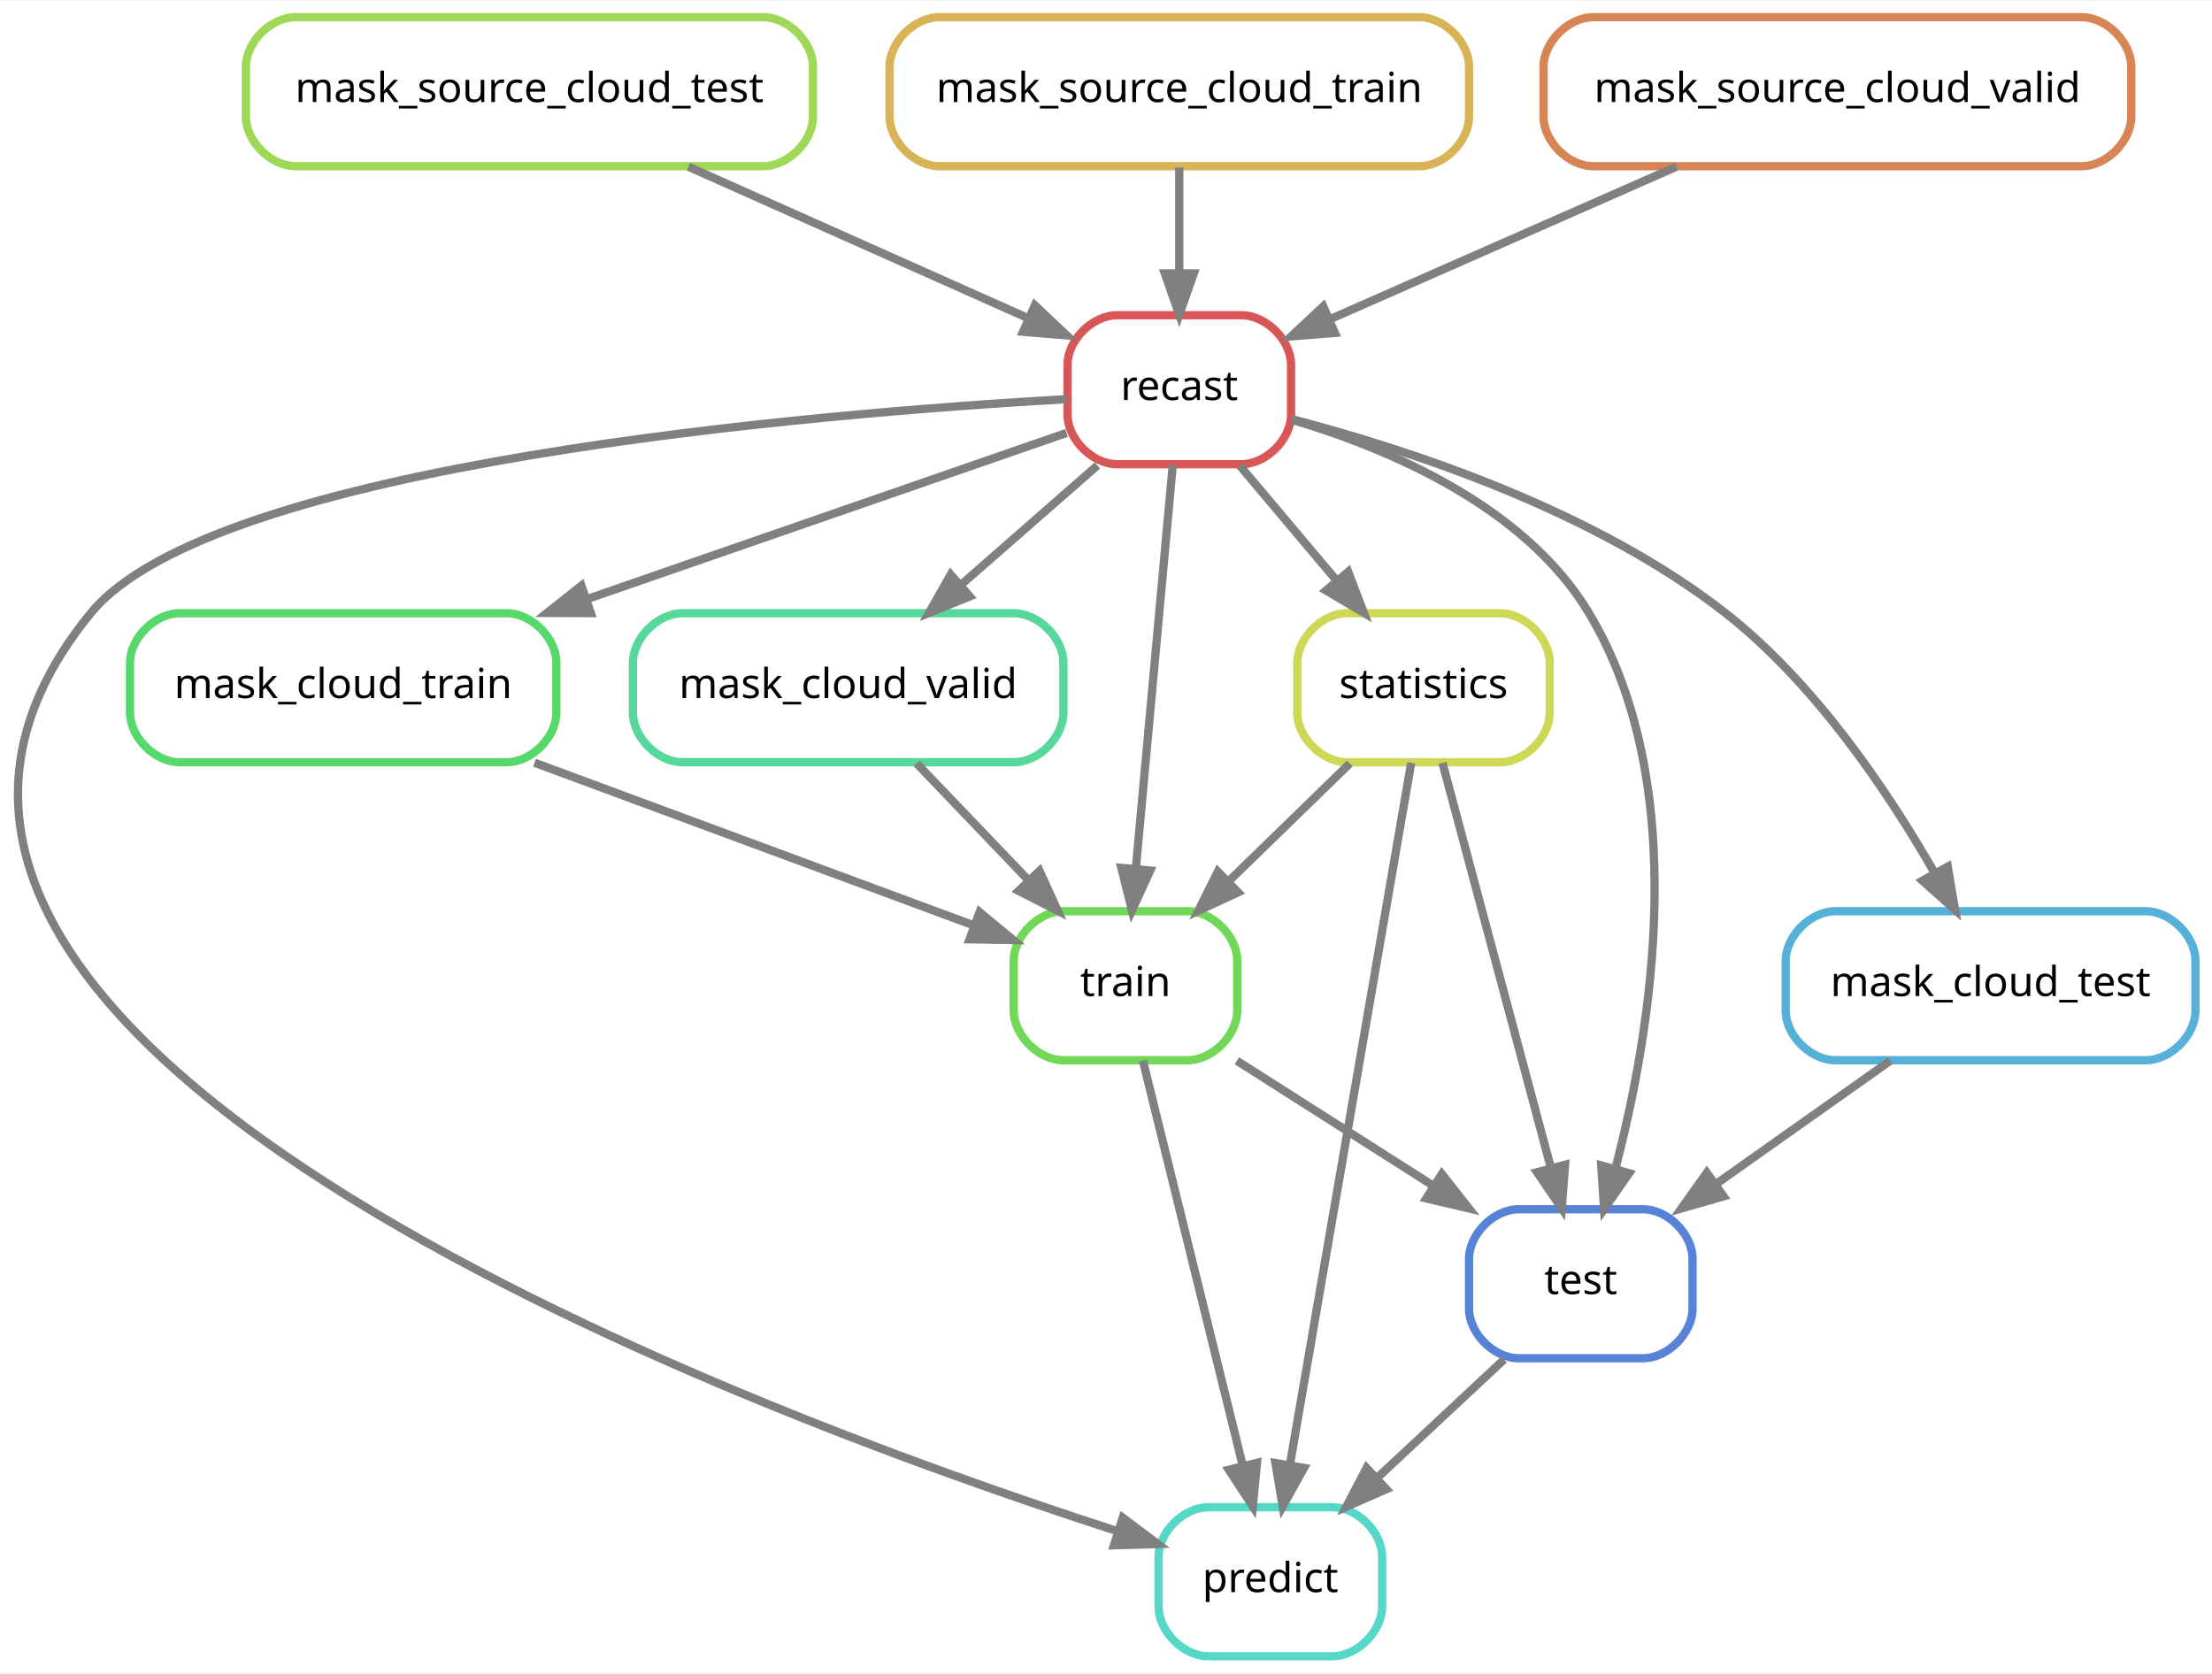
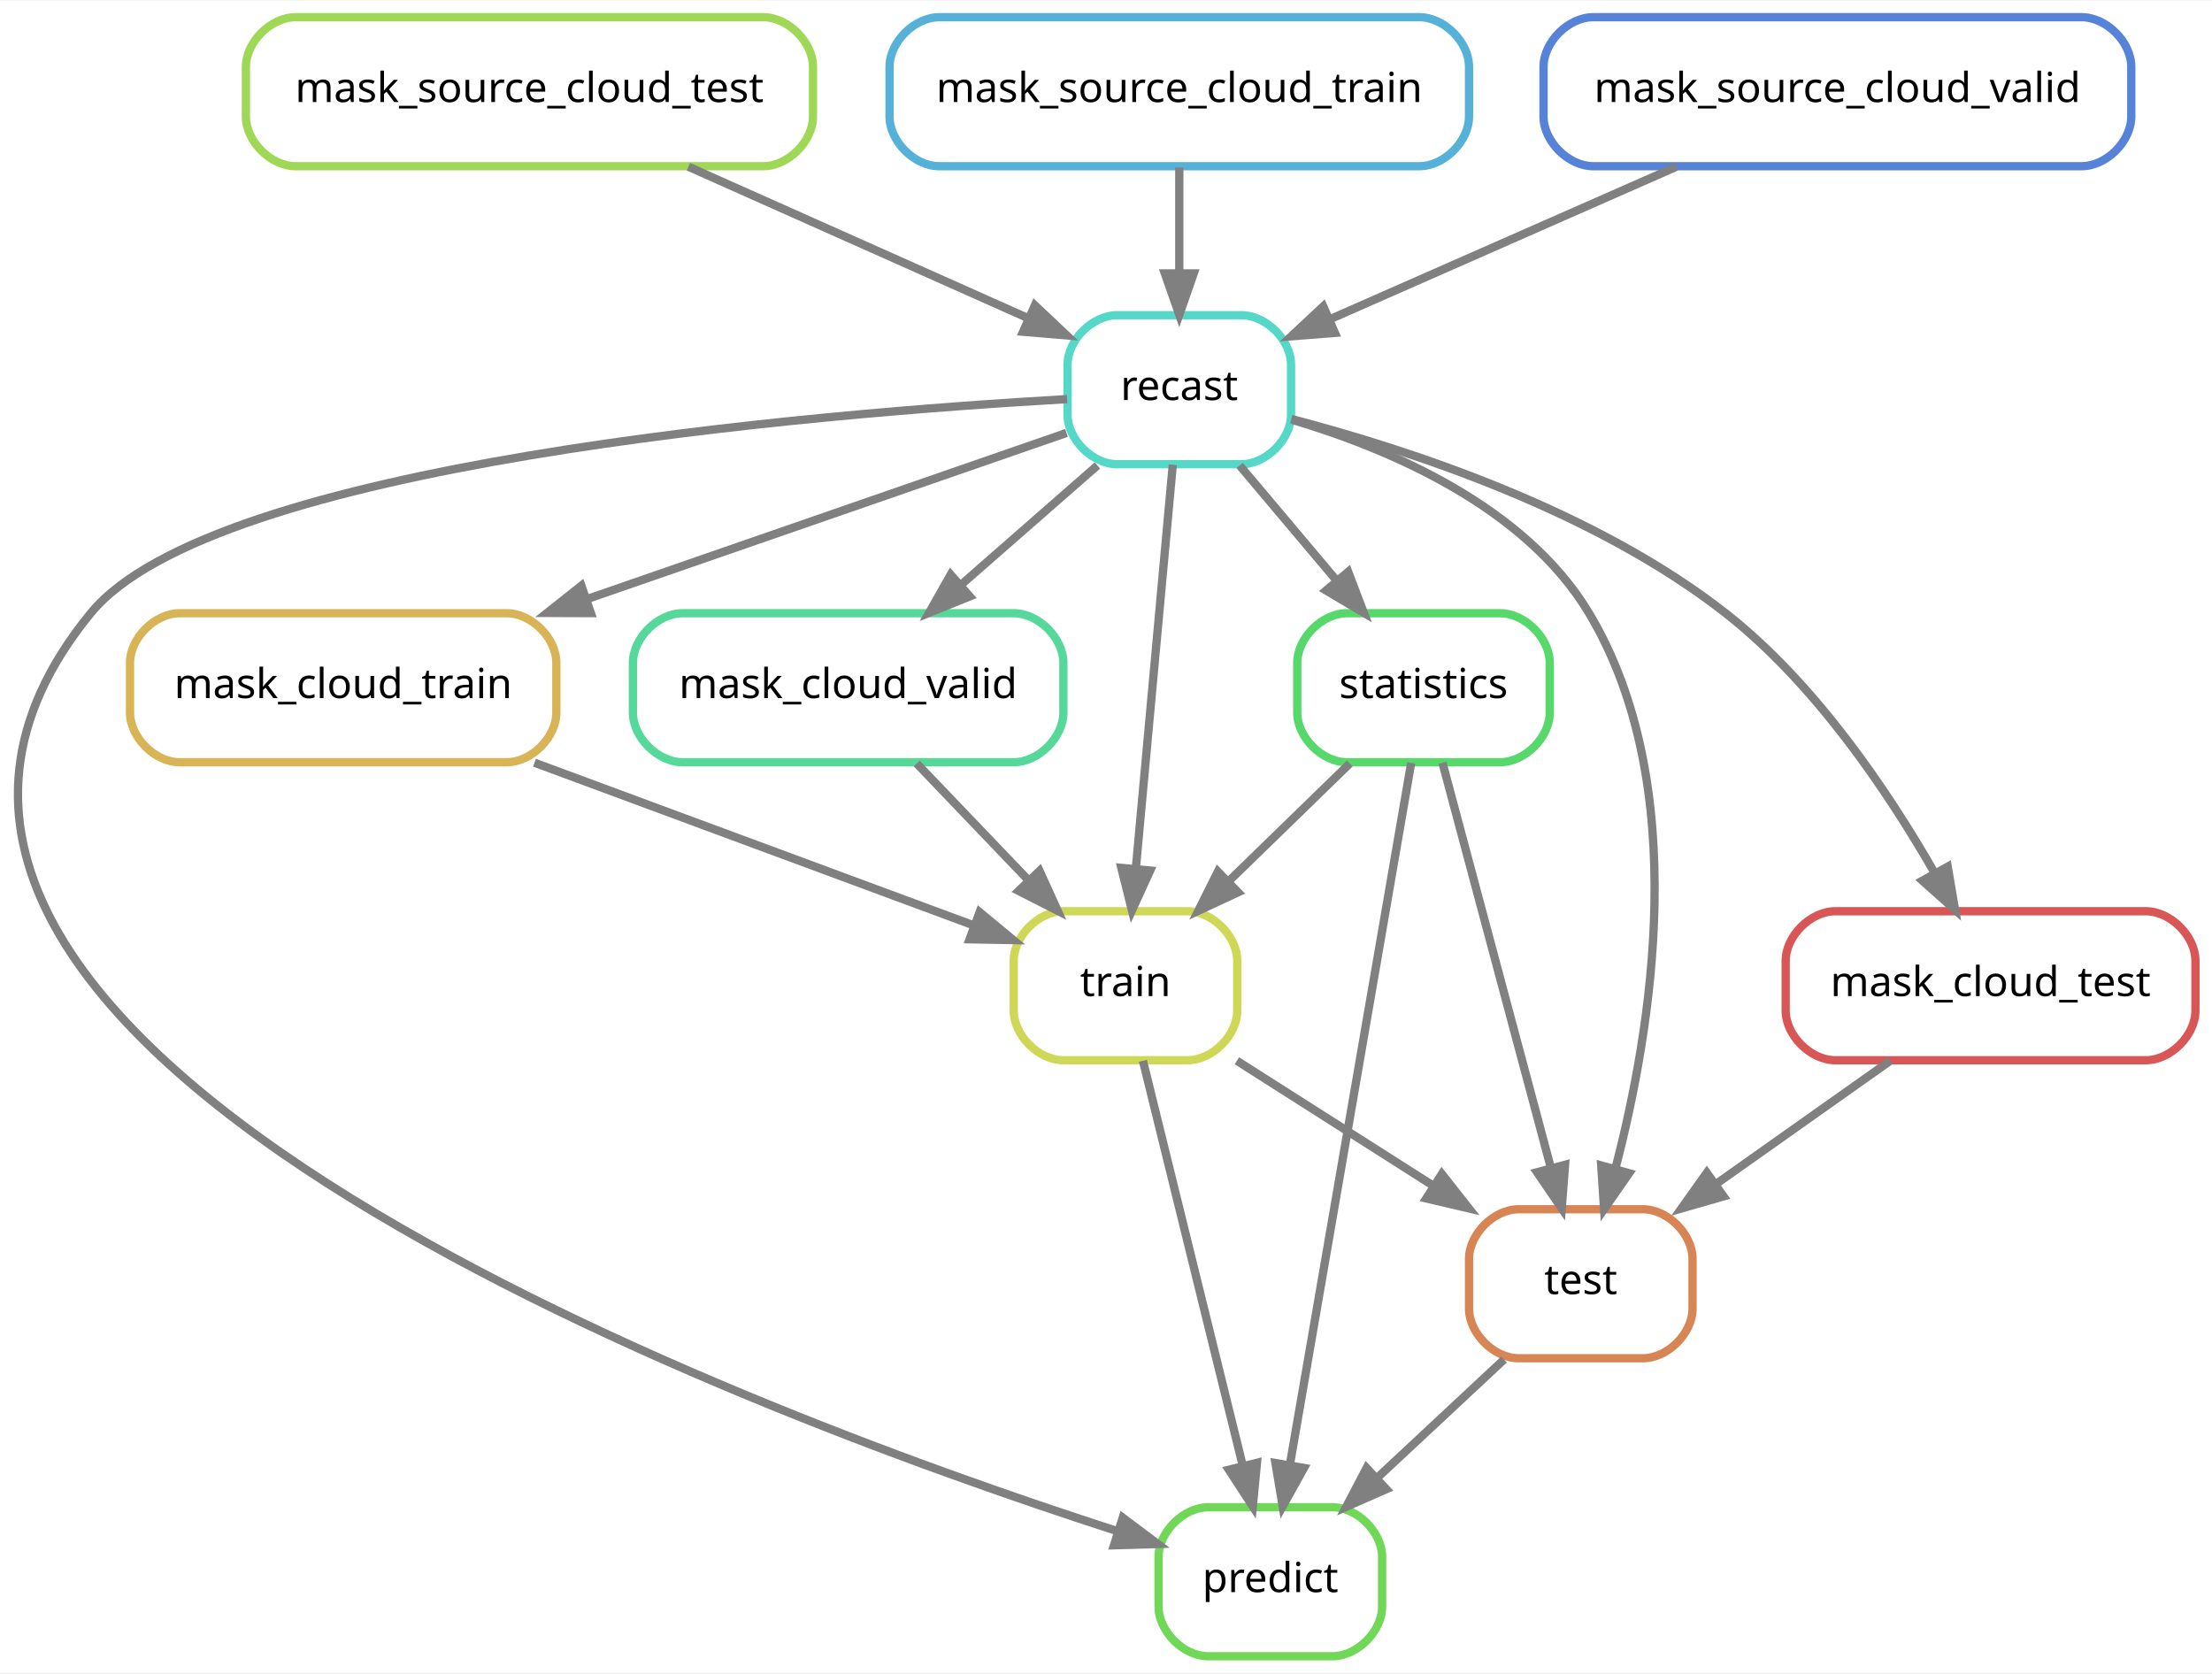
<svg xmlns="http://www.w3.org/2000/svg" width="534pt" height="404pt" viewBox="0.00 0.00 534.41 404.00">
  <g id="graph0" class="graph" transform="scale(1 1) rotate(0) translate(4 400)">
    <polygon fill="white" stroke="transparent" points="-4,4 -4,-400 530.41,-400 530.41,4 -4,4" />
    <g id="node1" class="node">
-       <path fill="none" stroke="#56d8c9" stroke-width="2" d="M317.91,-36C317.91,-36 287.91,-36 287.91,-36 281.91,-36 275.91,-30 275.91,-24 275.91,-24 275.91,-12 275.91,-12 275.91,-6 281.91,0 287.91,0 287.91,0 317.91,0 317.91,0 323.91,0 329.91,-6 329.91,-12 329.91,-12 329.91,-24 329.91,-24 329.91,-30 323.91,-36 317.91,-36" />
+       <path fill="none" stroke="#70d856" stroke-width="2" d="M317.91,-36C317.91,-36 287.91,-36 287.91,-36 281.91,-36 275.91,-30 275.91,-24 275.91,-24 275.91,-12 275.91,-12 275.91,-6 281.91,0 287.91,0 287.91,0 317.91,0 317.91,0 323.91,0 329.91,-6 329.91,-12 329.91,-12 329.91,-24 329.91,-24 329.91,-30 323.91,-36 317.91,-36" />
      <text text-anchor="middle" x="302.91" y="-15.5" font-family="sans" font-size="10.00">predict</text>
    </g>
    <g id="node2" class="node">
-       <path fill="none" stroke="#d85656" stroke-width="2" d="M295.91,-324C295.91,-324 265.91,-324 265.91,-324 259.91,-324 253.91,-318 253.91,-312 253.91,-312 253.91,-300 253.91,-300 253.91,-294 259.91,-288 265.91,-288 265.91,-288 295.91,-288 295.91,-288 301.91,-288 307.91,-294 307.91,-300 307.91,-300 307.91,-312 307.91,-312 307.91,-318 301.91,-324 295.91,-324" />
+       <path fill="none" stroke="#56d8c9" stroke-width="2" d="M295.91,-324C295.91,-324 265.91,-324 265.91,-324 259.91,-324 253.91,-318 253.91,-312 253.91,-312 253.91,-300 253.91,-300 253.91,-294 259.91,-288 265.91,-288 265.91,-288 295.91,-288 295.91,-288 301.91,-288 307.91,-294 307.91,-300 307.91,-300 307.91,-312 307.91,-312 307.91,-318 301.91,-324 295.91,-324" />
      <text text-anchor="middle" x="280.91" y="-303.5" font-family="sans" font-size="10.00">recast</text>
    </g>
-     <g id="edge2" class="edge">
+     <g id="edge1" class="edge">
      <path fill="none" stroke="grey" stroke-width="2" d="M253.81,-303.73C192.78,-300.24 47.56,-288.22 17.91,-252 -65.77,-149.77 171.52,-60.71 265.99,-30.21" />
      <polygon fill="grey" stroke="grey" stroke-width="2" points="267.25,-33.48 275.72,-27.12 265.13,-26.81 267.25,-33.48" />
    </g>
    <g id="node6" class="node">
-       <path fill="none" stroke="#ced856" stroke-width="2" d="M358.41,-252C358.41,-252 321.41,-252 321.41,-252 315.41,-252 309.41,-246 309.41,-240 309.41,-240 309.41,-228 309.41,-228 309.41,-222 315.41,-216 321.41,-216 321.41,-216 358.41,-216 358.41,-216 364.41,-216 370.41,-222 370.41,-228 370.41,-228 370.41,-240 370.41,-240 370.41,-246 364.41,-252 358.41,-252" />
+       <path fill="none" stroke="#56d86b" stroke-width="2" d="M358.41,-252C358.41,-252 321.41,-252 321.41,-252 315.41,-252 309.41,-246 309.41,-240 309.41,-240 309.41,-228 309.41,-228 309.41,-222 315.41,-216 321.41,-216 321.41,-216 358.41,-216 358.41,-216 364.41,-216 370.41,-222 370.41,-228 370.41,-228 370.41,-240 370.41,-240 370.41,-246 364.41,-252 358.41,-252" />
      <text text-anchor="middle" x="339.91" y="-231.5" font-family="sans" font-size="10.00">statistics</text>
    </g>
    <g id="edge8" class="edge">
      <path fill="none" stroke="grey" stroke-width="2" d="M295.49,-287.7C302.57,-279.3 311.19,-269.07 318.95,-259.86" />
      <polygon fill="grey" stroke="grey" stroke-width="2" points="321.72,-262.01 325.49,-252.1 316.37,-257.49 321.72,-262.01" />
    </g>
    <g id="node7" class="node">
-       <path fill="none" stroke="#70d856" stroke-width="2" d="M282.91,-180C282.91,-180 252.91,-180 252.91,-180 246.91,-180 240.91,-174 240.91,-168 240.91,-168 240.91,-156 240.91,-156 240.91,-150 246.91,-144 252.91,-144 252.91,-144 282.91,-144 282.91,-144 288.91,-144 294.91,-150 294.91,-156 294.91,-156 294.91,-168 294.91,-168 294.91,-174 288.91,-180 282.91,-180" />
+       <path fill="none" stroke="#ced856" stroke-width="2" d="M282.91,-180C282.91,-180 252.91,-180 252.91,-180 246.91,-180 240.91,-174 240.91,-168 240.91,-168 240.91,-156 240.91,-156 240.91,-150 246.91,-144 252.91,-144 252.91,-144 282.91,-144 282.91,-144 288.91,-144 294.91,-150 294.91,-156 294.91,-156 294.91,-168 294.91,-168 294.91,-174 288.91,-180 282.91,-180" />
      <text text-anchor="middle" x="267.91" y="-159.5" font-family="sans" font-size="10.00">train</text>
    </g>
-     <g id="edge10" class="edge">
+     <g id="edge9" class="edge">
      <path fill="none" stroke="grey" stroke-width="2" d="M279.34,-287.87C277.13,-263.67 273.06,-219.21 270.42,-190.39" />
      <polygon fill="grey" stroke="grey" stroke-width="2" points="273.88,-189.83 269.48,-180.19 266.91,-190.47 273.88,-189.83" />
    </g>
    <g id="node8" class="node">
-       <path fill="none" stroke="#56d86b" stroke-width="2" d="M118.41,-252C118.41,-252 39.41,-252 39.41,-252 33.41,-252 27.41,-246 27.41,-240 27.41,-240 27.41,-228 27.41,-228 27.41,-222 33.41,-216 39.41,-216 39.41,-216 118.41,-216 118.41,-216 124.41,-216 130.41,-222 130.41,-228 130.41,-228 130.41,-240 130.41,-240 130.41,-246 124.41,-252 118.41,-252" />
+       <path fill="none" stroke="#d8b456" stroke-width="2" d="M118.41,-252C118.41,-252 39.41,-252 39.41,-252 33.41,-252 27.41,-246 27.41,-240 27.41,-240 27.41,-228 27.41,-228 27.41,-222 33.41,-216 39.41,-216 39.41,-216 118.41,-216 118.41,-216 124.41,-216 130.41,-222 130.41,-228 130.41,-228 130.41,-240 130.41,-240 130.41,-246 124.41,-252 118.41,-252" />
      <text text-anchor="middle" x="78.91" y="-231.5" font-family="sans" font-size="10.00">mask_cloud_train</text>
    </g>
    <g id="edge13" class="edge">
      <path fill="none" stroke="grey" stroke-width="2" d="M253.67,-295.56C224.08,-285.31 175.93,-268.62 137.66,-255.36" />
      <polygon fill="grey" stroke="grey" stroke-width="2" points="138.75,-252.03 128.16,-252.07 136.46,-258.65 138.75,-252.03" />
    </g>
    <g id="node9" class="node">
      <path fill="none" stroke="#56d89a" stroke-width="2" d="M240.91,-252C240.91,-252 160.91,-252 160.91,-252 154.91,-252 148.91,-246 148.91,-240 148.91,-240 148.91,-228 148.91,-228 148.91,-222 154.91,-216 160.91,-216 160.91,-216 240.91,-216 240.91,-216 246.91,-216 252.91,-222 252.91,-228 252.91,-228 252.91,-240 252.91,-240 252.91,-246 246.91,-252 240.91,-252" />
      <text text-anchor="middle" x="200.91" y="-231.5" font-family="sans" font-size="10.00">mask_cloud_valid</text>
    </g>
    <g id="edge14" class="edge">
      <path fill="none" stroke="grey" stroke-width="2" d="M261.13,-287.7C251.16,-278.97 238.9,-268.24 228.05,-258.75" />
      <polygon fill="grey" stroke="grey" stroke-width="2" points="230.29,-256.06 220.46,-252.1 225.68,-261.32 230.29,-256.06" />
    </g>
    <g id="node10" class="node">
-       <path fill="none" stroke="#5682d8" stroke-width="2" d="M392.91,-108C392.91,-108 362.91,-108 362.91,-108 356.91,-108 350.91,-102 350.91,-96 350.91,-96 350.91,-84 350.91,-84 350.91,-78 356.91,-72 362.91,-72 362.91,-72 392.91,-72 392.91,-72 398.91,-72 404.91,-78 404.91,-84 404.91,-84 404.91,-96 404.91,-96 404.91,-102 398.91,-108 392.91,-108" />
+       <path fill="none" stroke="#d88556" stroke-width="2" d="M392.91,-108C392.91,-108 362.91,-108 362.91,-108 356.91,-108 350.91,-102 350.91,-96 350.91,-96 350.91,-84 350.91,-84 350.91,-78 356.91,-72 362.91,-72 362.91,-72 392.91,-72 392.91,-72 398.91,-72 404.91,-78 404.91,-84 404.91,-84 404.91,-96 404.91,-96 404.91,-102 398.91,-108 392.91,-108" />
      <text text-anchor="middle" x="377.91" y="-87.5" font-family="sans" font-size="10.00">test</text>
    </g>
-     <g id="edge16" class="edge">
+     <g id="edge15" class="edge">
      <path fill="none" stroke="grey" stroke-width="2" d="M308.19,-298.73C331.79,-291.7 364.48,-277.76 379.91,-252 404.77,-210.49 395.1,-151.51 386.23,-117.66" />
      <polygon fill="grey" stroke="grey" stroke-width="2" points="389.59,-116.7 383.54,-108.01 382.85,-118.58 389.59,-116.7" />
    </g>
    <g id="node11" class="node">
-       <path fill="none" stroke="#56b1d8" stroke-width="2" d="M514.41,-180C514.41,-180 439.41,-180 439.41,-180 433.41,-180 427.41,-174 427.41,-168 427.41,-168 427.41,-156 427.41,-156 427.41,-150 433.41,-144 439.41,-144 439.41,-144 514.41,-144 514.41,-144 520.41,-144 526.41,-150 526.41,-156 526.41,-156 526.41,-168 526.41,-168 526.41,-174 520.41,-180 514.41,-180" />
+       <path fill="none" stroke="#d85656" stroke-width="2" d="M514.41,-180C514.41,-180 439.41,-180 439.41,-180 433.41,-180 427.41,-174 427.41,-168 427.41,-168 427.41,-156 427.41,-156 427.41,-150 433.41,-144 439.41,-144 439.41,-144 514.41,-144 514.41,-144 520.41,-144 526.41,-150 526.41,-156 526.41,-156 526.41,-168 526.41,-168 526.41,-174 520.41,-180 514.41,-180" />
      <text text-anchor="middle" x="476.91" y="-159.5" font-family="sans" font-size="10.00">mask_cloud_test</text>
    </g>
    <g id="edge19" class="edge">
      <path fill="none" stroke="grey" stroke-width="2" d="M307.97,-298.93C336.37,-291.52 381.22,-276.83 412.91,-252 434.54,-235.05 452.13,-208.91 463.35,-189.34" />
      <polygon fill="grey" stroke="grey" stroke-width="2" points="466.56,-190.77 468.34,-180.33 460.44,-187.38 466.56,-190.77" />
    </g>
    <g id="node3" class="node">
      <path fill="none" stroke="#9fd856" stroke-width="2" d="M180.41,-396C180.41,-396 67.41,-396 67.41,-396 61.41,-396 55.41,-390 55.41,-384 55.41,-384 55.41,-372 55.41,-372 55.41,-366 61.41,-360 67.41,-360 67.41,-360 180.41,-360 180.41,-360 186.41,-360 192.41,-366 192.41,-372 192.41,-372 192.41,-384 192.41,-384 192.41,-390 186.41,-396 180.41,-396" />
      <text text-anchor="middle" x="123.91" y="-375.5" font-family="sans" font-size="10.00">mask_source_cloud_test</text>
    </g>
-     <g id="edge6" class="edge">
+     <g id="edge5" class="edge">
      <path fill="none" stroke="grey" stroke-width="2" d="M162.32,-359.88C187.32,-348.73 219.74,-334.27 244.37,-323.29" />
      <polygon fill="grey" stroke="grey" stroke-width="2" points="246.02,-326.39 253.72,-319.12 243.17,-320 246.02,-326.39" />
    </g>
    <g id="node4" class="node">
-       <path fill="none" stroke="#d8b456" stroke-width="2" d="M338.91,-396C338.91,-396 222.91,-396 222.91,-396 216.91,-396 210.91,-390 210.91,-384 210.91,-384 210.91,-372 210.91,-372 210.91,-366 216.91,-360 222.91,-360 222.91,-360 338.91,-360 338.91,-360 344.91,-360 350.91,-366 350.91,-372 350.91,-372 350.91,-384 350.91,-384 350.91,-390 344.91,-396 338.91,-396" />
+       <path fill="none" stroke="#56b1d8" stroke-width="2" d="M338.91,-396C338.91,-396 222.91,-396 222.91,-396 216.91,-396 210.91,-390 210.91,-384 210.91,-384 210.91,-372 210.91,-372 210.91,-366 216.91,-360 222.91,-360 222.91,-360 338.91,-360 338.91,-360 344.91,-360 350.91,-366 350.91,-372 350.91,-372 350.91,-384 350.91,-384 350.91,-390 344.91,-396 338.91,-396" />
      <text text-anchor="middle" x="280.91" y="-375.5" font-family="sans" font-size="10.00">mask_source_cloud_train</text>
    </g>
    <g id="edge7" class="edge">
      <path fill="none" stroke="grey" stroke-width="2" d="M280.91,-359.7C280.91,-351.98 280.91,-342.71 280.91,-334.11" />
      <polygon fill="grey" stroke="grey" stroke-width="2" points="284.41,-334.1 280.91,-324.1 277.41,-334.1 284.41,-334.1" />
    </g>
    <g id="node5" class="node">
-       <path fill="none" stroke="#d88556" stroke-width="2" d="M498.91,-396C498.91,-396 380.91,-396 380.91,-396 374.91,-396 368.91,-390 368.91,-384 368.91,-384 368.91,-372 368.91,-372 368.91,-366 374.91,-360 380.91,-360 380.91,-360 498.91,-360 498.91,-360 504.91,-360 510.91,-366 510.91,-372 510.91,-372 510.91,-384 510.91,-384 510.91,-390 504.91,-396 498.91,-396" />
+       <path fill="none" stroke="#5682d8" stroke-width="2" d="M498.91,-396C498.91,-396 380.91,-396 380.91,-396 374.91,-396 368.91,-390 368.91,-384 368.91,-384 368.91,-372 368.91,-372 368.91,-366 374.91,-360 380.91,-360 380.91,-360 498.91,-360 498.91,-360 504.91,-360 510.91,-366 510.91,-372 510.91,-372 510.91,-384 510.91,-384 510.91,-390 504.91,-396 498.91,-396" />
      <text text-anchor="middle" x="439.91" y="-375.5" font-family="sans" font-size="10.00">mask_source_cloud_valid</text>
    </g>
-     <g id="edge5" class="edge">
+     <g id="edge6" class="edge">
      <path fill="none" stroke="grey" stroke-width="2" d="M401.01,-359.88C375.42,-348.61 342.14,-333.96 317.11,-322.94" />
      <polygon fill="grey" stroke="grey" stroke-width="2" points="318.51,-319.73 307.95,-318.9 315.69,-326.14 318.51,-319.73" />
    </g>
-     <g id="edge1" class="edge">
+     <g id="edge4" class="edge">
      <path fill="none" stroke="grey" stroke-width="2" d="M336.94,-215.85C330.53,-178.75 315.33,-90.81 307.6,-46.1" />
      <polygon fill="grey" stroke="grey" stroke-width="2" points="311.04,-45.49 305.89,-36.23 304.14,-46.68 311.04,-45.49" />
    </g>
-     <g id="edge9" class="edge">
+     <g id="edge11" class="edge">
      <path fill="none" stroke="grey" stroke-width="2" d="M322.11,-215.7C313.31,-207.14 302.53,-196.66 292.91,-187.3" />
      <polygon fill="grey" stroke="grey" stroke-width="2" points="295.11,-184.57 285.5,-180.1 290.23,-189.58 295.11,-184.57" />
    </g>
-     <g id="edge15" class="edge">
+     <g id="edge17" class="edge">
      <path fill="none" stroke="grey" stroke-width="2" d="M344.49,-215.87C351,-191.56 362.97,-146.82 370.68,-118.01" />
      <polygon fill="grey" stroke="grey" stroke-width="2" points="374.11,-118.75 373.31,-108.19 367.34,-116.94 374.11,-118.75" />
    </g>
    <g id="edge3" class="edge">
      <path fill="none" stroke="grey" stroke-width="2" d="M272.13,-143.87C278.12,-119.56 289.15,-74.82 296.25,-46.01" />
      <polygon fill="grey" stroke="grey" stroke-width="2" points="299.68,-46.74 298.67,-36.19 292.88,-45.06 299.68,-46.74" />
    </g>
-     <g id="edge18" class="edge">
+     <g id="edge16" class="edge">
      <path fill="none" stroke="grey" stroke-width="2" d="M294.82,-143.88C309.07,-134.81 326.76,-123.55 342.14,-113.76" />
      <polygon fill="grey" stroke="grey" stroke-width="2" points="344.34,-116.51 350.9,-108.19 340.58,-110.61 344.34,-116.51" />
    </g>
-     <g id="edge12" class="edge">
+     <g id="edge10" class="edge">
      <path fill="none" stroke="grey" stroke-width="2" d="M125.14,-215.88C157.74,-203.8 200.81,-187.85 231.09,-176.64" />
      <polygon fill="grey" stroke="grey" stroke-width="2" points="232.67,-179.78 240.83,-173.03 230.24,-173.22 232.67,-179.78" />
    </g>
-     <g id="edge11" class="edge">
+     <g id="edge12" class="edge">
      <path fill="none" stroke="grey" stroke-width="2" d="M217.47,-215.7C225.58,-207.22 235.5,-196.86 244.38,-187.58" />
      <polygon fill="grey" stroke="grey" stroke-width="2" points="247.15,-189.75 251.54,-180.1 242.09,-184.91 247.15,-189.75" />
    </g>
-     <g id="edge4" class="edge">
+     <g id="edge2" class="edge">
      <path fill="none" stroke="grey" stroke-width="2" d="M359.37,-71.7C350.11,-63.05 338.75,-52.45 328.65,-43.03" />
      <polygon fill="grey" stroke="grey" stroke-width="2" points="330.93,-40.37 321.24,-36.1 326.16,-45.49 330.93,-40.37" />
    </g>
-     <g id="edge17" class="edge">
+     <g id="edge18" class="edge">
      <path fill="none" stroke="grey" stroke-width="2" d="M452.69,-143.88C439.99,-134.89 424.24,-123.76 410.49,-114.03" />
      <polygon fill="grey" stroke="grey" stroke-width="2" points="412.41,-111.11 402.22,-108.19 408.36,-116.82 412.41,-111.11" />
    </g>
  </g>
</svg>
